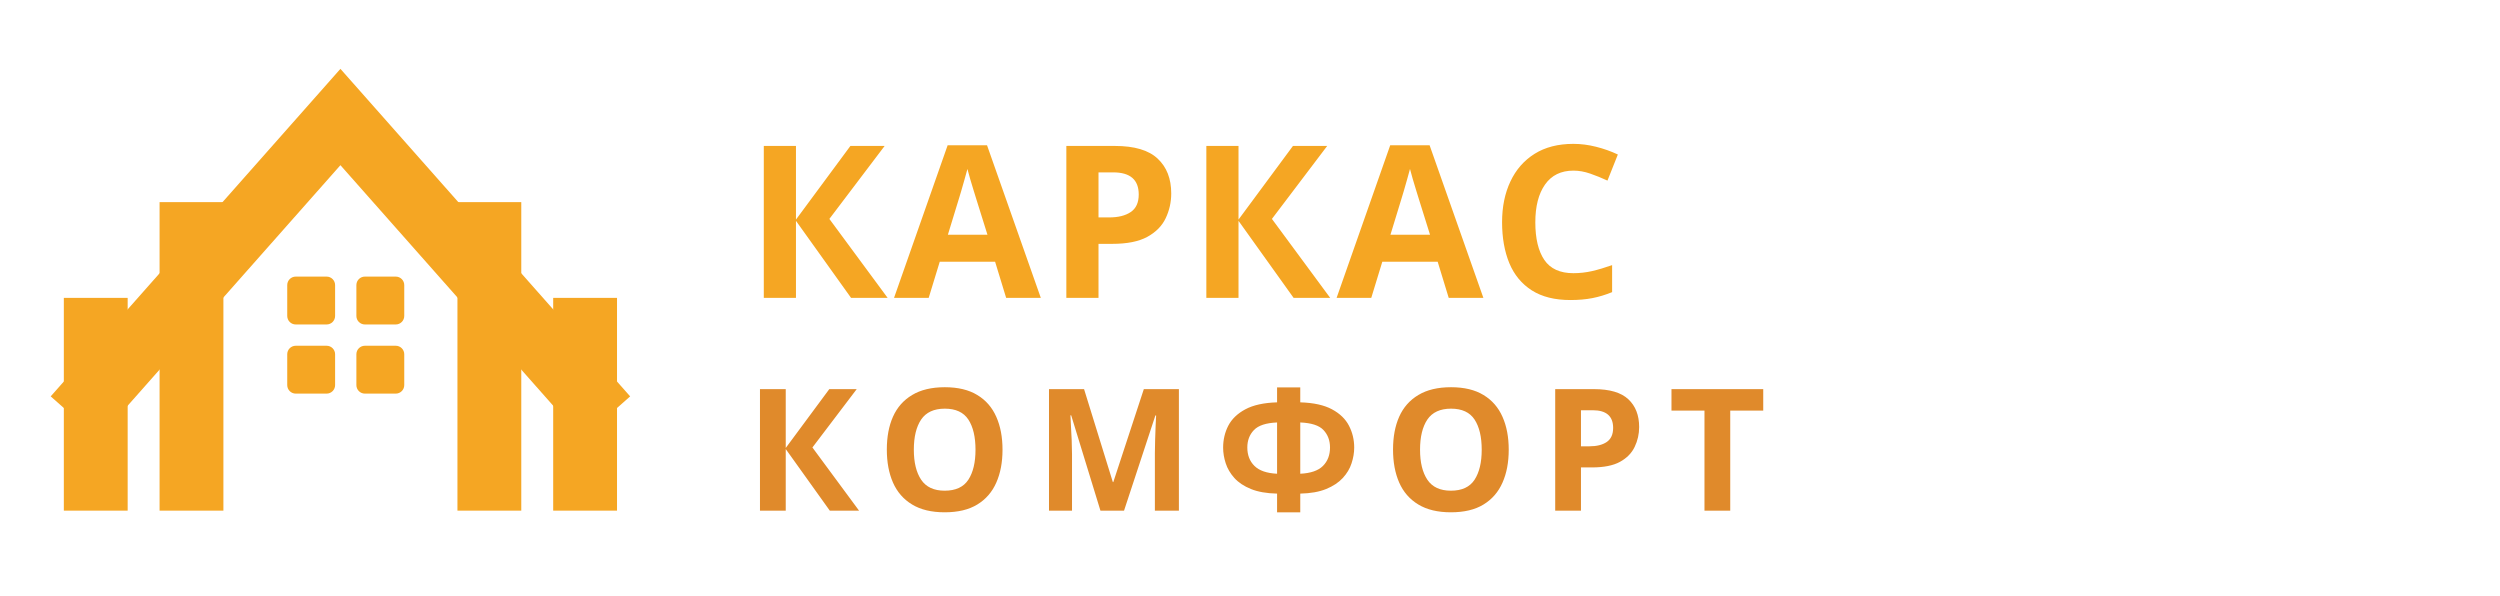
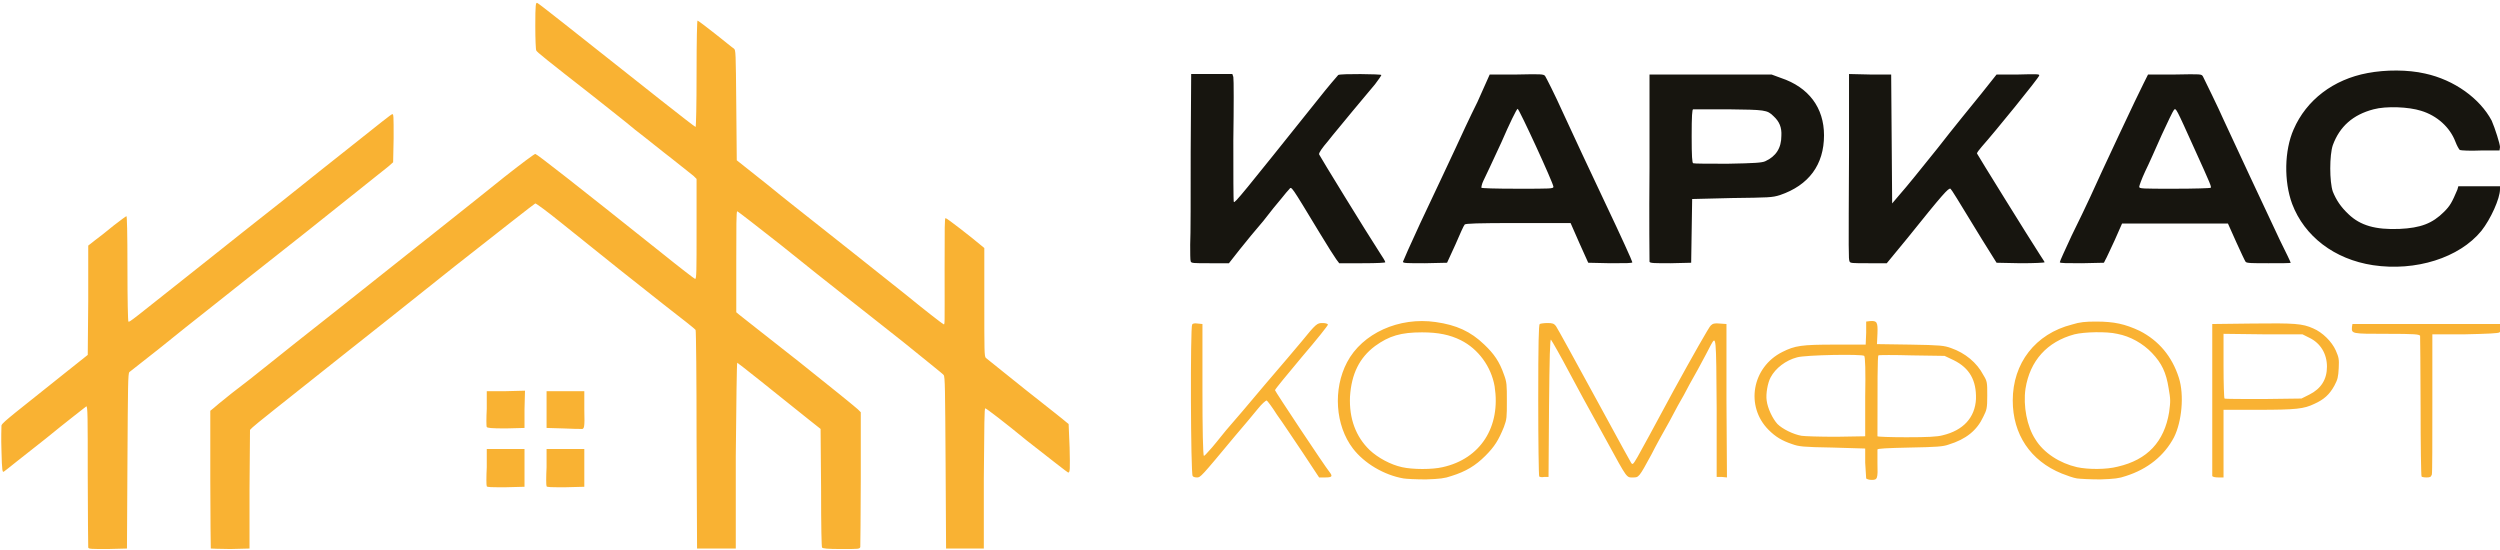
- <svg xmlns="http://www.w3.org/2000/svg" viewBox="0 0 470 112" width="470" height="112" role="img" aria-label="Каркас Комфорт">
-   <g fill="none" stroke="#F5A623" stroke-width="12" stroke-linecap="square">
-     <path d="M18 74 L64 22 L110 74" />
-     <path d="M36 90 L36 44" />
-     <path d="M92 90 L92 44" />
-     <path d="M18 90 L18 62" />
-     <path d="M110 90 L110 62" />
+ <svg xmlns="http://www.w3.org/2000/svg" viewBox="0 0 510 112" width="510" height="112" role="img" aria-label="Каркас Комфорт">
+   <g fill="#F9B233" fill-rule="evenodd">
+     <path d="M18.0 111.7C18.0 111.5 17.9 105.0 17.9 97.1C17.9 85.1 17.9 82.8 17.6 82.9C17.5 83.0 13.7 85.9 9.3 89.5C4.8 93.0 1.0 96.1 0.8 96.2C0.5 96.4 0.4 96.2 0.3 91.9C0.2 89.4 0.3 87.1 0.3 86.8C0.4 86.4 1.4 85.6 3.1 84.2C6.0 81.9 8.5 79.9 14.0 75.5L17.9 72.4L18.0 61.3L18.0 50.1L19.4 49.0C20.2 48.4 21.9 47.1 23.2 46.0C24.5 45.0 25.7 44.1 25.8 44.1C25.9 44.1 26.0 47.3 26.0 54.8C26.0 61.2 26.1 65.6 26.2 65.6C26.4 65.8 26.8 65.4 40.8 54.3C45.7 50.4 53.5 44.2 58.1 40.6C62.7 36.9 68.0 32.7 69.9 31.2C78.2 24.6 79.7 23.4 80.0 23.3C80.3 23.2 80.3 23.6 80.3 28.2L80.2 33.1L79.3 33.9C78.8 34.3 71.3 40.3 62.5 47.3C53.7 54.2 44.7 61.4 42.4 63.2C40.1 65.0 35.7 68.5 32.5 71.1C29.3 73.6 26.5 75.8 26.4 75.9C26.1 76.2 26.1 78.5 26.0 94.0L25.9 111.9L22.0 112.0C18.6 112.0 18.1 112.0 18.0 111.7ZM43.0 111.9C43.0 111.8 42.9 105.5 42.9 97.8L42.9 83.8L43.4 83.4C43.6 83.2 45.4 81.7 47.3 80.2C49.3 78.7 52.6 76.1 54.7 74.4C56.8 72.7 63.1 67.7 68.7 63.3C79.9 54.4 83.3 51.7 91.5 45.2C94.5 42.8 99.7 38.7 102.9 36.1C106.2 33.5 109.0 31.4 109.2 31.4C109.5 31.4 117.3 37.5 135.1 51.7C138.7 54.6 141.7 56.9 141.8 56.9C142.1 56.9 142.1 55.3 142.1 46.7L142.1 36.5L141.5 35.9C141.1 35.6 139.1 34.0 137.1 32.4C135.0 30.8 131.7 28.1 129.6 26.5C127.6 24.8 123.7 21.8 121.1 19.7C111.5 12.2 109.5 10.6 109.4 10.3C109.3 10.2 109.2 8.0 109.2 5.3C109.2 0.8 109.3 0.5 109.6 0.6C109.9 0.7 115.2 4.9 134.9 20.5C138.7 23.5 141.8 25.9 141.9 25.9C142.0 25.8 142.1 21.4 142.1 14.9C142.1 8.2 142.2 4.1 142.3 4.2C142.4 4.2 144.0 5.4 145.9 6.9C147.8 8.4 149.5 9.8 149.7 9.9C150.1 10.2 150.1 10.5 150.2 21.5L150.3 32.7L156.6 37.7C160.0 40.5 164.5 44.0 166.5 45.6C171.7 49.7 176.6 53.6 184.9 60.2C188.8 63.4 192.2 66.0 192.4 66.1C192.8 66.2 192.7 67.3 192.7 54.8C192.7 46.2 192.7 44.5 192.9 44.5C193.2 44.5 198.3 48.5 200.2 50.1L200.8 50.6L200.8 61.6C200.8 71.8 200.8 72.6 201.1 73.0C201.3 73.2 205.0 76.1 209.2 79.5C213.5 82.9 217.2 85.8 217.5 86.1L218.0 86.5L218.2 91.3C218.3 95.8 218.3 96.4 217.9 96.4C217.8 96.4 214.1 93.5 209.5 89.9C205.0 86.2 201.2 83.3 201.0 83.3C200.8 83.3 200.8 86.3 200.7 97.6L200.7 111.9L196.8 111.9L193.0 111.9L192.9 94.4C192.8 79.5 192.8 76.8 192.5 76.5C192.4 76.3 188.6 73.3 184.3 69.8C179.9 66.3 174.4 62.0 172.0 60.1C169.7 58.3 163.9 53.7 159.2 49.9C154.5 46.2 150.5 43.1 150.4 43.1C150.2 43.1 150.2 46.2 150.2 53.4L150.2 63.7L150.8 64.2C151.2 64.5 156.6 68.8 163.0 73.8C169.3 78.8 174.7 83.2 175.0 83.5L175.6 84.1L175.6 97.6C175.6 105.0 175.5 111.3 175.5 111.6C175.3 112.0 175.3 112.0 171.6 112.0C168.8 112.0 167.9 111.9 167.7 111.7C167.6 111.5 167.5 107.9 167.5 99.5L167.4 87.5L165.0 85.6C156.8 79.0 150.5 74.0 150.4 74.0C150.3 74.0 150.2 82.5 150.1 93.0L150.1 111.9L146.2 111.9L142.2 111.9L142.1 89.6C142.1 77.4 142.0 67.3 141.9 67.3C141.9 67.2 139.0 64.9 135.5 62.2C129.4 57.4 124.1 53.2 114.3 45.3C111.7 43.2 109.4 41.5 109.2 41.5C109.1 41.5 101.7 47.3 92.8 54.3C83.9 61.4 74.1 69.2 70.9 71.7C56.4 83.2 52.0 86.7 51.5 87.2L51.0 87.7L50.9 99.8L50.9 111.9L47.0 112.0C44.9 112.0 43.1 111.9 43.0 111.9ZM99.3 99.2C99.2 99.0 99.2 97.3 99.3 95.3L99.3 91.6L103.1 91.6L107.0 91.6L107.0 95.5L107.0 99.3L103.2 99.4C100.2 99.4 99.4 99.4 99.3 99.2ZM111.5 99.2C111.4 99.0 111.4 97.3 111.5 95.3L111.5 91.6L115.3 91.6L119.2 91.6L119.2 95.5L119.2 99.3L115.4 99.4C112.4 99.4 111.6 99.4 111.5 99.2ZM114.9 87.4L111.5 87.3L111.5 83.6L111.5 79.8L115.3 79.8L119.2 79.8L119.2 83.5C119.3 87.4 119.2 87.6 118.5 87.5C118.3 87.5 116.7 87.5 114.9 87.4ZM99.3 87.1C99.2 87.0 99.2 85.3 99.3 83.4L99.3 79.8L103.2 79.8L107.1 79.7L107.0 83.5L107.0 87.3L103.2 87.4C100.2 87.4 99.4 87.3 99.3 87.1Z" />
+     <path d="M286.3 97.6C282.3 96.9 278.3 94.5 276.0 91.5C272.4 86.8 271.9 79.4 274.8 73.9C277.9 68.0 285.4 64.6 292.9 65.7C297.1 66.3 300.0 67.6 302.8 70.3C304.8 72.2 305.9 73.8 306.8 76.4C307.4 78.0 307.4 78.5 307.4 81.8C307.4 85.1 307.4 85.5 306.8 87.1C305.7 89.8 304.9 91.1 303.0 93.0C301.0 95.0 299.0 96.2 296.1 97.1C294.7 97.6 293.7 97.7 290.9 97.8C288.9 97.8 286.9 97.7 286.3 97.6ZM380.7 97.6C380.7 97.4 380.6 96.0 380.5 94.4L380.5 91.5L373.8 91.3C367.8 91.2 367.0 91.1 365.6 90.6C363.5 89.9 362.2 89.1 360.8 87.7C356.0 82.9 357.4 74.9 363.6 71.8C366.2 70.5 367.5 70.3 374.4 70.3L380.6 70.3L380.7 67.9L380.7 65.6L381.5 65.5C382.9 65.4 383.1 65.7 383.0 68.1L382.9 70.2L389.7 70.3C395.9 70.4 396.6 70.5 398.0 71.0C400.9 72.0 403.3 74.0 404.6 76.5C405.4 77.8 405.4 78.0 405.4 80.7C405.4 83.3 405.3 83.6 404.6 85.0C403.3 87.8 401.1 89.6 397.5 90.7C396.4 91.1 395.1 91.2 389.6 91.3C384.9 91.4 383.0 91.5 383.0 91.7C383.0 91.8 383.0 93.1 383.0 94.4C383.1 97.7 383.0 97.9 381.8 97.9C381.2 97.9 380.8 97.7 380.7 97.6ZM423.7 97.6C423.0 97.5 421.6 97.0 420.6 96.6C414.2 94.0 410.6 88.6 410.6 81.7C410.6 74.1 415.2 68.1 422.7 66.2C424.3 65.7 425.4 65.6 427.6 65.6C431.3 65.6 433.5 66.1 436.5 67.5C440.4 69.5 443.1 72.7 444.5 77.1C445.6 80.6 445.1 86.0 443.5 89.2C441.5 93.0 438.1 95.7 433.7 97.1C432.3 97.6 431.3 97.7 428.5 97.8C426.6 97.8 424.4 97.7 423.7 97.6ZM243.3 97.1C242.9 96.7 242.8 66.8 243.2 66.2C243.3 66.0 243.7 65.9 244.3 66.0L245.3 66.1L245.3 79.5C245.3 87.4 245.4 92.9 245.6 93.0C245.7 93.0 246.2 92.5 246.7 91.9C247.3 91.3 248.8 89.4 250.1 87.8C251.5 86.2 255.1 82.0 258.1 78.4C261.2 74.8 264.5 70.9 265.5 69.7C268.5 66.0 268.7 65.9 269.8 65.9C270.3 65.9 270.8 66.0 270.9 66.2C271.0 66.3 268.6 69.3 265.6 72.8C262.6 76.4 260.1 79.4 260.1 79.6C260.1 79.8 270.1 94.9 271.3 96.4C271.9 97.2 271.7 97.4 270.3 97.4L269.1 97.4L265.8 92.4C263.9 89.6 261.6 86.1 260.5 84.6C259.5 83.0 258.5 81.7 258.4 81.7C258.2 81.7 257.4 82.4 256.6 83.4C255.8 84.4 253.7 86.9 251.9 89.0C245.0 97.3 244.9 97.4 244.2 97.4C243.8 97.4 243.4 97.3 243.3 97.1ZM314.0 97.2C313.9 97.0 313.8 90.0 313.8 81.6C313.8 69.8 313.9 66.3 314.1 66.1C314.3 66.0 315.0 65.9 315.7 65.9C316.7 65.9 317.0 66.0 317.4 66.5C317.7 66.9 321.3 73.5 326.0 82.1C330.9 91.1 332.6 94.2 332.8 94.5C333.3 94.9 332.8 95.6 341.4 79.7C345.3 72.6 348.7 66.6 349.0 66.4C349.4 66.0 349.8 65.9 350.8 66.0L352.2 66.1L352.2 81.7L352.3 97.4L351.3 97.3L350.2 97.3L350.2 83.3C350.1 68.4 350.1 68.4 349.0 70.4C348.7 71.0 347.6 73.1 346.4 75.3C345.2 77.4 343.9 79.8 343.5 80.6C343.0 81.4 341.7 83.8 340.6 85.9C339.4 88.0 337.7 91.1 336.9 92.7C334.3 97.5 334.3 97.4 333.1 97.4C331.8 97.4 332.0 97.7 327.9 90.2C326.3 87.3 324.1 83.3 323.0 81.3C321.9 79.3 320.7 77.0 320.2 76.1C318.4 72.7 316.7 69.7 316.4 69.3C316.2 69.1 316.1 72.8 316.0 83.1L315.9 97.3L315.0 97.3C314.5 97.4 314.1 97.3 314.0 97.2ZM451.3 97.1C451.3 96.9 451.3 89.9 451.3 81.4L451.3 66.1L459.5 66.0C468.1 65.9 469.7 66.0 471.9 67.0C473.8 67.8 475.7 69.7 476.5 71.5C477.1 72.9 477.2 73.2 477.1 75.1C477.0 76.9 476.9 77.4 476.2 78.7C475.2 80.5 474.1 81.5 472.1 82.4C470.0 83.4 468.5 83.6 460.6 83.6L453.6 83.6L453.6 90.5L453.6 97.4L452.6 97.4C451.9 97.4 451.4 97.3 451.3 97.1ZM494.0 97.2C493.9 97.1 493.8 90.7 493.8 83.0C493.8 75.2 493.7 68.7 493.7 68.5C493.5 68.2 492.7 68.1 486.9 68.1C479.7 68.1 479.7 68.1 479.8 66.7L479.9 66.1L495.0 66.1L510.1 66.1L510.2 66.8C510.2 67.2 510.1 67.7 509.9 67.8C509.7 68.0 507.5 68.1 502.9 68.2L496.2 68.2L496.2 82.2C496.2 89.9 496.2 96.4 496.1 96.8C495.9 97.3 495.8 97.4 495.0 97.4C494.5 97.4 494.0 97.3 494.0 97.2ZM294.3 95.3C302.0 93.6 306.2 87.1 304.9 78.8C304.2 74.8 301.6 71.2 298.0 69.4C295.8 68.3 293.4 67.8 290.1 67.8C285.8 67.8 283.4 68.5 280.5 70.6C277.3 73.0 275.7 76.3 275.4 80.9C275.2 85.4 276.6 89.1 279.4 91.8C281.1 93.4 283.7 94.8 286.0 95.3C288.2 95.8 292.2 95.8 294.3 95.3ZM432.0 95.2C438.1 93.8 441.5 90.1 442.5 84.1C442.8 81.8 442.8 81.5 442.4 79.2C441.9 76.0 441.0 74.1 439.0 72.0C437.2 70.1 434.6 68.6 431.9 68.1C429.8 67.6 425.2 67.7 423.2 68.2C417.6 69.7 414.1 73.6 413.2 79.3C412.7 82.8 413.5 87.0 415.2 89.6C416.9 92.4 420.2 94.5 423.7 95.3C426.0 95.8 429.7 95.8 432.0 95.2ZM380.5 81.0C380.6 75.5 380.5 72.8 380.3 72.6C379.9 72.2 368.3 72.4 366.6 72.9C364.3 73.5 362.2 75.1 361.2 77.0C360.6 78.1 360.2 80.4 360.4 81.7C360.6 83.3 361.6 85.4 362.6 86.5C363.6 87.5 365.8 88.6 367.5 88.9C368.1 89.0 371.3 89.1 374.6 89.1L380.5 89.0L380.5 81.0ZM396.3 88.8C400.5 87.8 402.9 85.2 403.1 81.4C403.2 77.6 401.8 75.1 398.6 73.5L396.7 72.6L390.0 72.5C386.4 72.4 383.3 72.4 383.2 72.5C383.0 72.6 383.0 78.4 383.0 89.0C383.0 89.1 385.7 89.2 388.9 89.2C393.2 89.2 395.2 89.1 396.3 88.8ZM471.1 80.5C473.5 79.3 474.7 77.4 474.7 74.8C474.7 72.2 473.4 70.0 471.1 68.9L469.7 68.2L461.7 68.2L453.6 68.1L453.6 74.6C453.6 78.2 453.7 81.2 453.8 81.3C453.9 81.4 457.5 81.4 461.8 81.4L469.5 81.3L471.1 80.5Z" />
  </g>
-   <g fill="#F5A623">
-     <rect x="54" y="52" width="9" height="9" rx="1.6" />
-     <rect x="67" y="52" width="9" height="9" rx="1.6" />
-     <rect x="54" y="65" width="9" height="9" rx="1.6" />
-     <rect x="67" y="65" width="9" height="9" rx="1.6" />
-   </g>
-   <g font-family="Nunito, 'Trebuchet MS', sans-serif">
-     <text x="140" y="56" font-size="40" font-weight="800" letter-spacing="1.2" fill="#F5A623">КАРКАС</text>
-     <text x="140" y="96" font-size="32" font-weight="600" letter-spacing="4" fill="#E08A2B">КОМФОРТ</text>
-   </g>
+   <path fill="#17150F" fill-rule="evenodd" d="M484.1 54.1C476.2 52.9 470.1 48.2 467.6 41.6C465.9 37.0 466.0 30.7 467.9 26.4C470.5 20.4 476.0 16.2 483.0 14.9C486.7 14.2 491.2 14.2 494.7 15.0C500.7 16.3 505.9 20.1 508.3 24.6C509.0 26.2 510.0 29.4 510.0 30.0L509.9 30.7L506.1 30.7C503.9 30.8 502.1 30.7 501.8 30.6C501.6 30.4 501.2 29.7 500.9 28.9C499.8 26.0 497.2 23.6 493.9 22.6C491.4 21.8 486.8 21.6 484.2 22.3C480.0 23.4 477.3 25.8 475.9 29.6C475.2 31.6 475.2 37.1 475.9 39.1C476.6 40.8 477.5 42.2 479.1 43.7C481.5 46.0 484.6 46.9 489.5 46.7C493.8 46.5 496.2 45.6 498.6 43.2C499.8 42.0 500.2 41.3 501.3 38.7L501.5 38.0L505.8 38.0L510.0 38.0L510.0 38.6C510.0 40.5 508.1 44.7 506.2 47.1C501.7 52.6 492.8 55.4 484.1 54.1ZM242.9 53.3C242.8 53.1 242.8 51.5 242.8 49.9C242.9 48.2 242.9 39.7 242.9 31.0L243.0 15.1L247.2 15.1L251.4 15.1L251.6 15.7C251.7 16.1 251.7 21.9 251.6 28.6C251.6 35.4 251.6 41.0 251.7 41.2C251.9 41.5 253.5 39.5 268.7 20.5C270.9 17.7 272.9 15.4 273.0 15.3C273.4 15.0 281.8 15.1 281.8 15.3C281.8 15.4 281.2 16.3 280.5 17.2C279.7 18.1 277.7 20.6 275.9 22.7C274.2 24.8 271.9 27.5 270.9 28.8C269.7 30.2 269.0 31.2 269.1 31.5C269.2 31.8 278.7 47.3 281.5 51.6C282.1 52.5 282.6 53.3 282.6 53.5C282.6 53.6 281.1 53.7 277.9 53.7L273.2 53.7L272.6 52.9C272.3 52.5 270.7 50.0 269.2 47.5C263.2 37.6 263.5 38.0 263.0 38.6C262.8 38.8 262.1 39.6 261.4 40.5C260.7 41.3 259.0 43.4 257.7 45.1C256.3 46.7 254.1 49.4 252.9 50.9L250.7 53.7L246.8 53.7C243.4 53.7 243.0 53.7 242.9 53.3ZM286.2 53.4C286.2 53.3 287.8 49.7 289.7 45.6C294.1 36.3 294.6 35.2 296.9 30.3C297.9 28.1 299.9 23.8 301.4 20.8L303.9 15.2L309.4 15.2C314.3 15.1 314.9 15.1 315.2 15.5C315.4 15.8 317.1 19.1 318.9 23.1C320.7 27.0 324.6 35.4 327.6 41.7C330.6 48.0 333.0 53.3 333.0 53.5C333.0 53.7 331.7 53.7 328.5 53.7L324.0 53.6L322.2 49.6L320.4 45.5L309.7 45.5C301.2 45.5 299.0 45.6 298.8 45.8C298.6 46.0 297.8 47.8 296.9 49.9L295.2 53.6L290.7 53.7C287.1 53.7 286.2 53.7 286.2 53.4ZM336.5 53.4C336.5 53.3 336.4 44.6 336.5 34.2L336.5 15.2L349.0 15.2L361.4 15.2L363.3 15.9C369.0 17.8 372.1 22.0 372.1 27.6C372.1 33.6 369.0 37.8 363.1 39.8C361.5 40.3 360.9 40.3 353.3 40.4L345.2 40.6L345.1 47.1L345.0 53.6L340.8 53.7C337.6 53.7 336.6 53.7 336.5 53.4ZM377.3 53.3C377.1 52.8 377.1 52.2 377.2 31.2L377.2 15.1L381.5 15.2L385.8 15.2L385.9 28.4L386.0 41.5L387.7 39.5C388.7 38.4 392.1 34.2 395.3 30.2C398.4 26.2 402.5 21.2 404.2 19.1L407.3 15.2L411.7 15.2C415.5 15.1 416.1 15.1 416.0 15.4C416.0 15.8 406.8 27.1 404.3 29.9C403.8 30.5 403.3 31.1 403.3 31.3C403.3 31.4 414.2 49.0 416.1 51.9C416.6 52.7 417.1 53.4 417.1 53.5C417.1 53.6 415.0 53.7 412.2 53.7L407.3 53.6L404.3 48.8C399.0 40.1 398.2 38.8 397.9 38.5C397.5 38.3 396.4 39.5 389.1 48.6L384.9 53.7L381.2 53.7C377.8 53.7 377.4 53.7 377.3 53.3ZM420.2 53.5C420.2 53.3 421.3 50.9 422.6 48.1C424.0 45.3 425.7 41.7 426.4 40.2C428.5 35.5 436.3 18.9 437.3 17.0L438.2 15.2L443.7 15.2C449.1 15.1 449.1 15.1 449.4 15.6C449.7 16.2 452.6 22.1 453.6 24.4C454.7 26.8 463.0 44.6 465.1 49.0C466.3 51.4 467.3 53.5 467.3 53.6C467.3 53.7 465.3 53.7 462.8 53.7C459.5 53.7 458.3 53.7 458.1 53.4C458.0 53.3 457.1 51.4 456.2 49.4L454.5 45.6L443.7 45.6L432.9 45.6L431.4 49.0C430.5 50.9 429.7 52.7 429.5 53.0L429.2 53.6L424.7 53.7C421.7 53.7 420.2 53.7 420.2 53.5ZM316.9 38.1C316.9 37.4 309.9 22.2 309.6 22.2C309.4 22.2 307.9 25.3 306.3 29.0C304.6 32.7 302.9 36.3 302.6 36.9C302.3 37.5 302.2 38.1 302.2 38.3C302.3 38.4 304.9 38.5 309.6 38.5C316.4 38.5 316.9 38.5 316.9 38.1ZM451.0 38.3C451.1 38.0 451.1 37.9 447.6 30.2C443.9 22.0 443.9 22.0 443.5 22.4C443.3 22.6 442.2 24.9 441.0 27.5C439.8 30.2 438.3 33.6 437.6 35.0C436.9 36.5 436.4 37.9 436.4 38.1C436.4 38.5 436.9 38.5 443.6 38.5C447.6 38.5 450.9 38.4 451.0 38.3ZM360.1 32.9C362.3 31.9 363.4 30.2 363.4 27.7C363.5 26.0 363.0 24.8 361.8 23.7C360.5 22.4 360.0 22.4 352.6 22.3C348.8 22.3 345.6 22.3 345.4 22.3C345.2 22.3 345.1 23.6 345.1 27.8C345.1 31.9 345.2 33.2 345.4 33.3C345.6 33.4 348.7 33.4 352.5 33.4C358.0 33.3 359.4 33.2 360.1 32.9Z" />
</svg>
